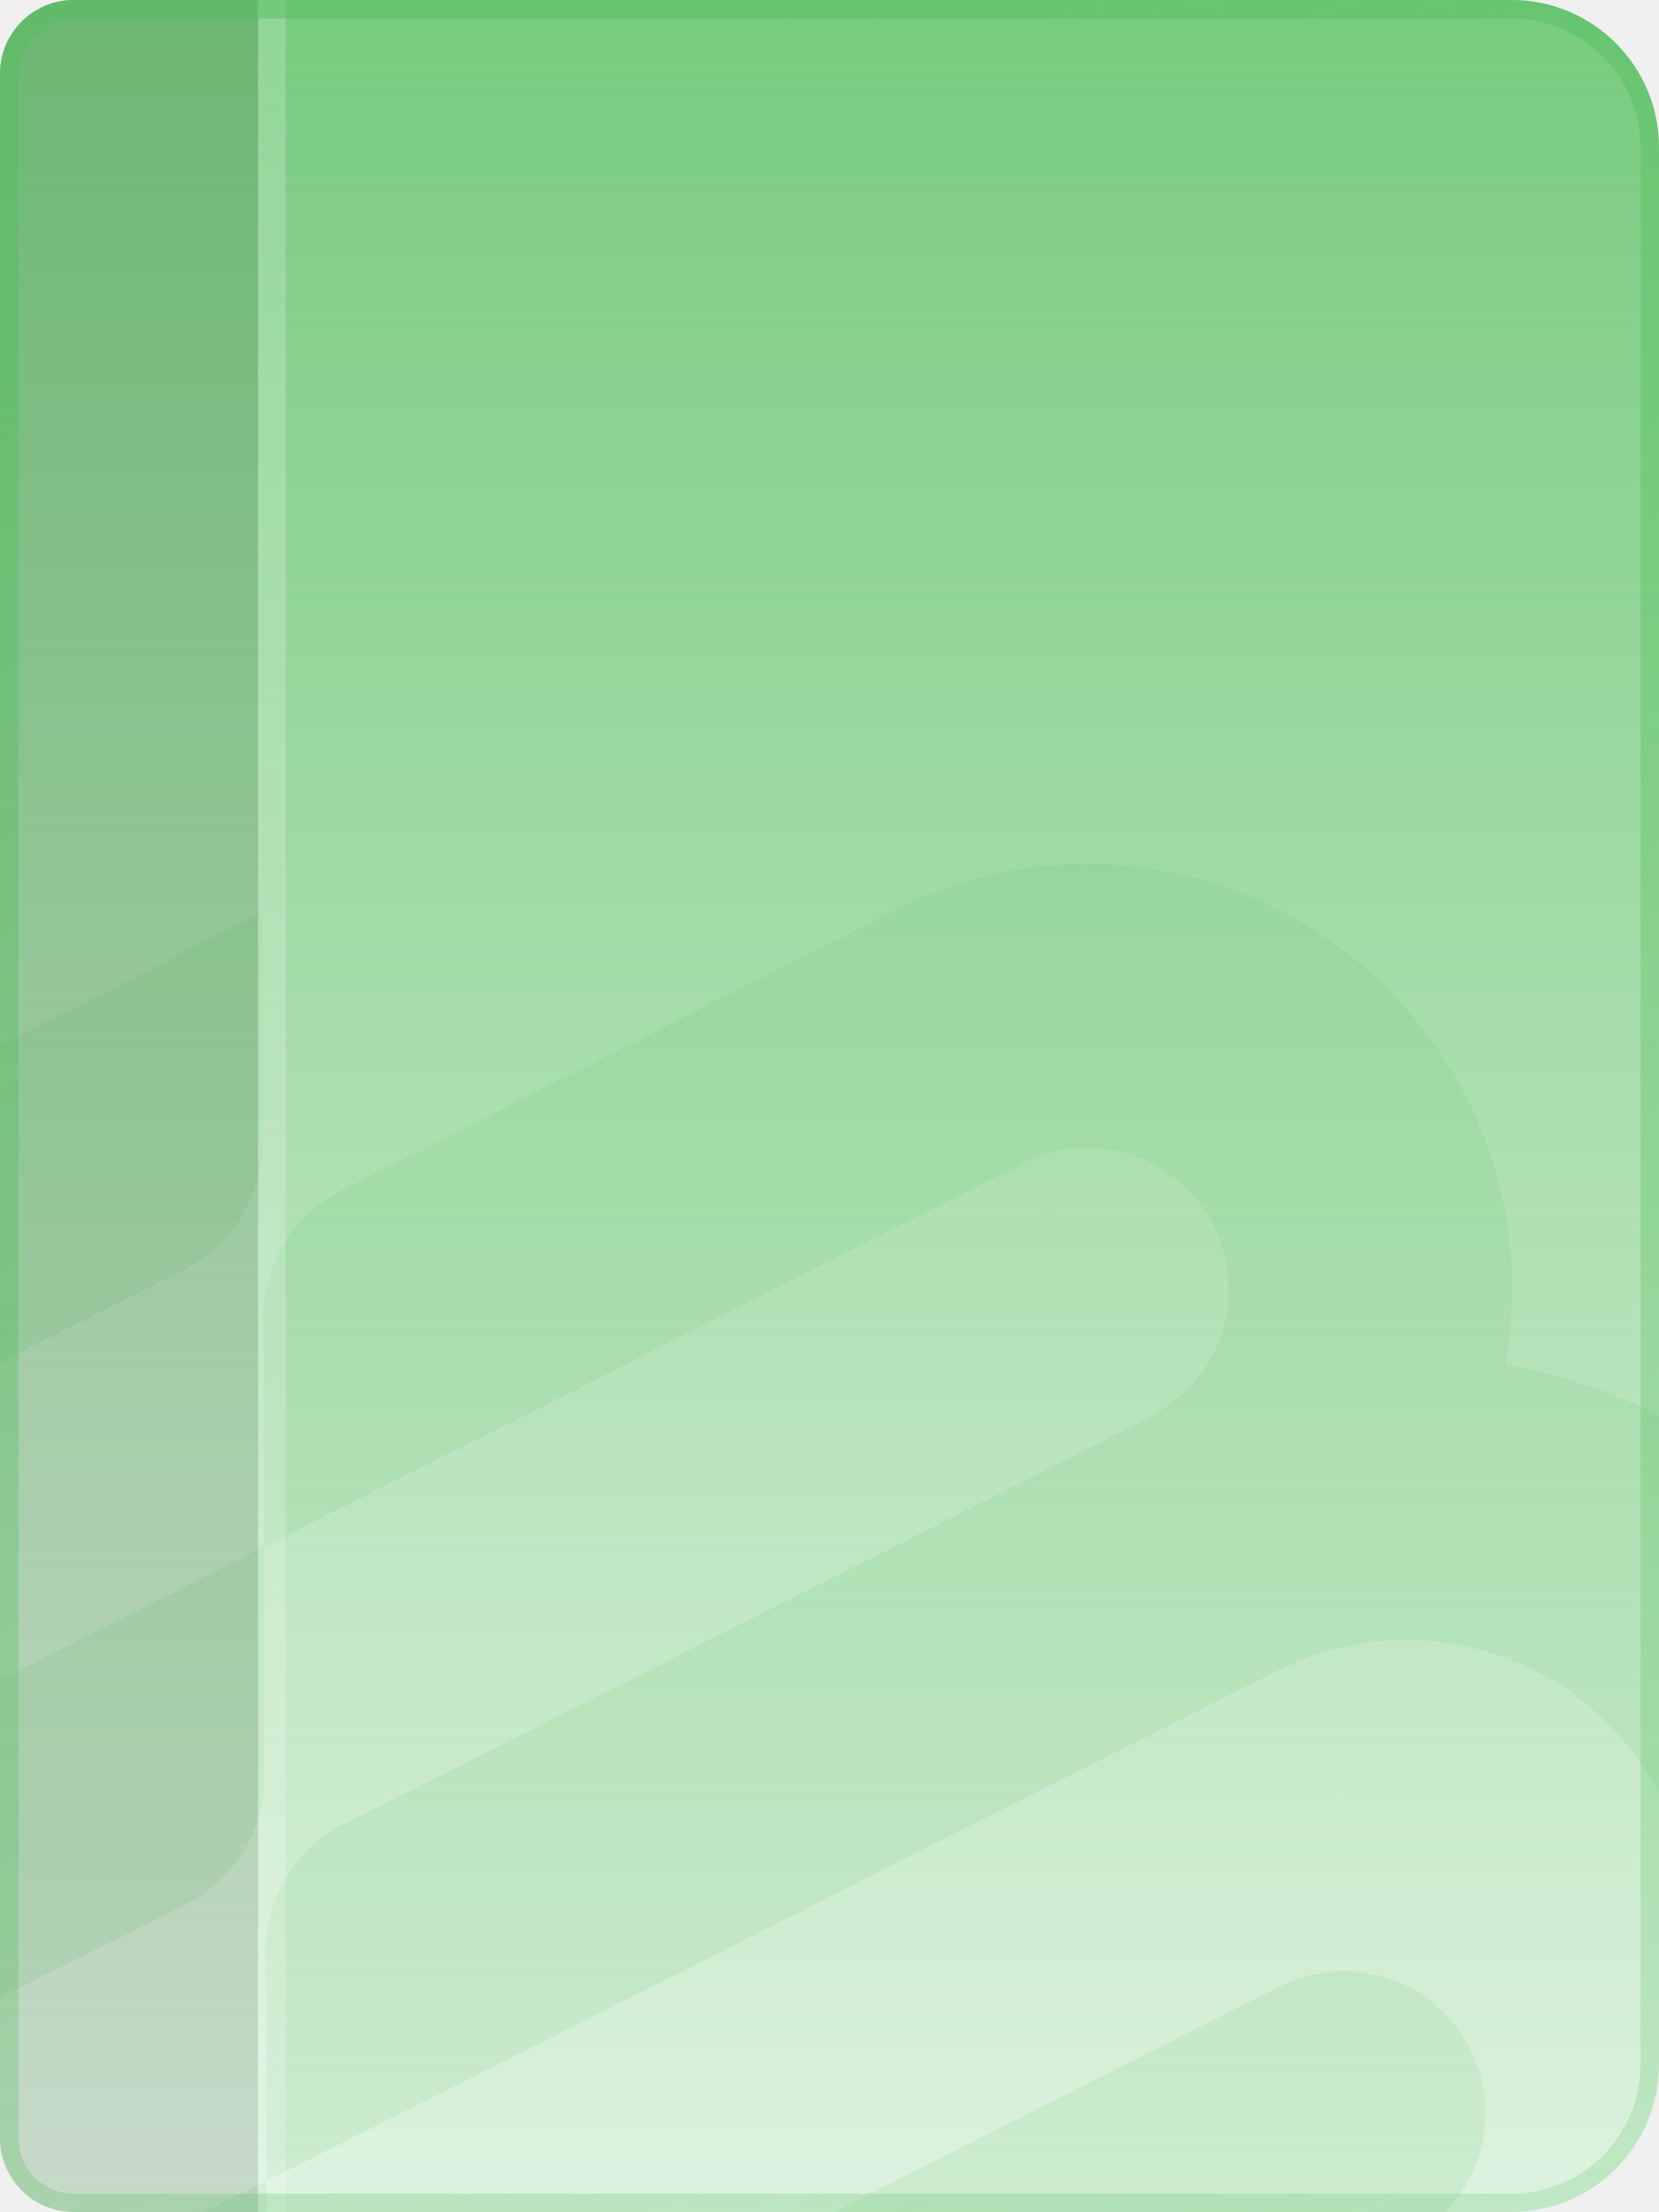
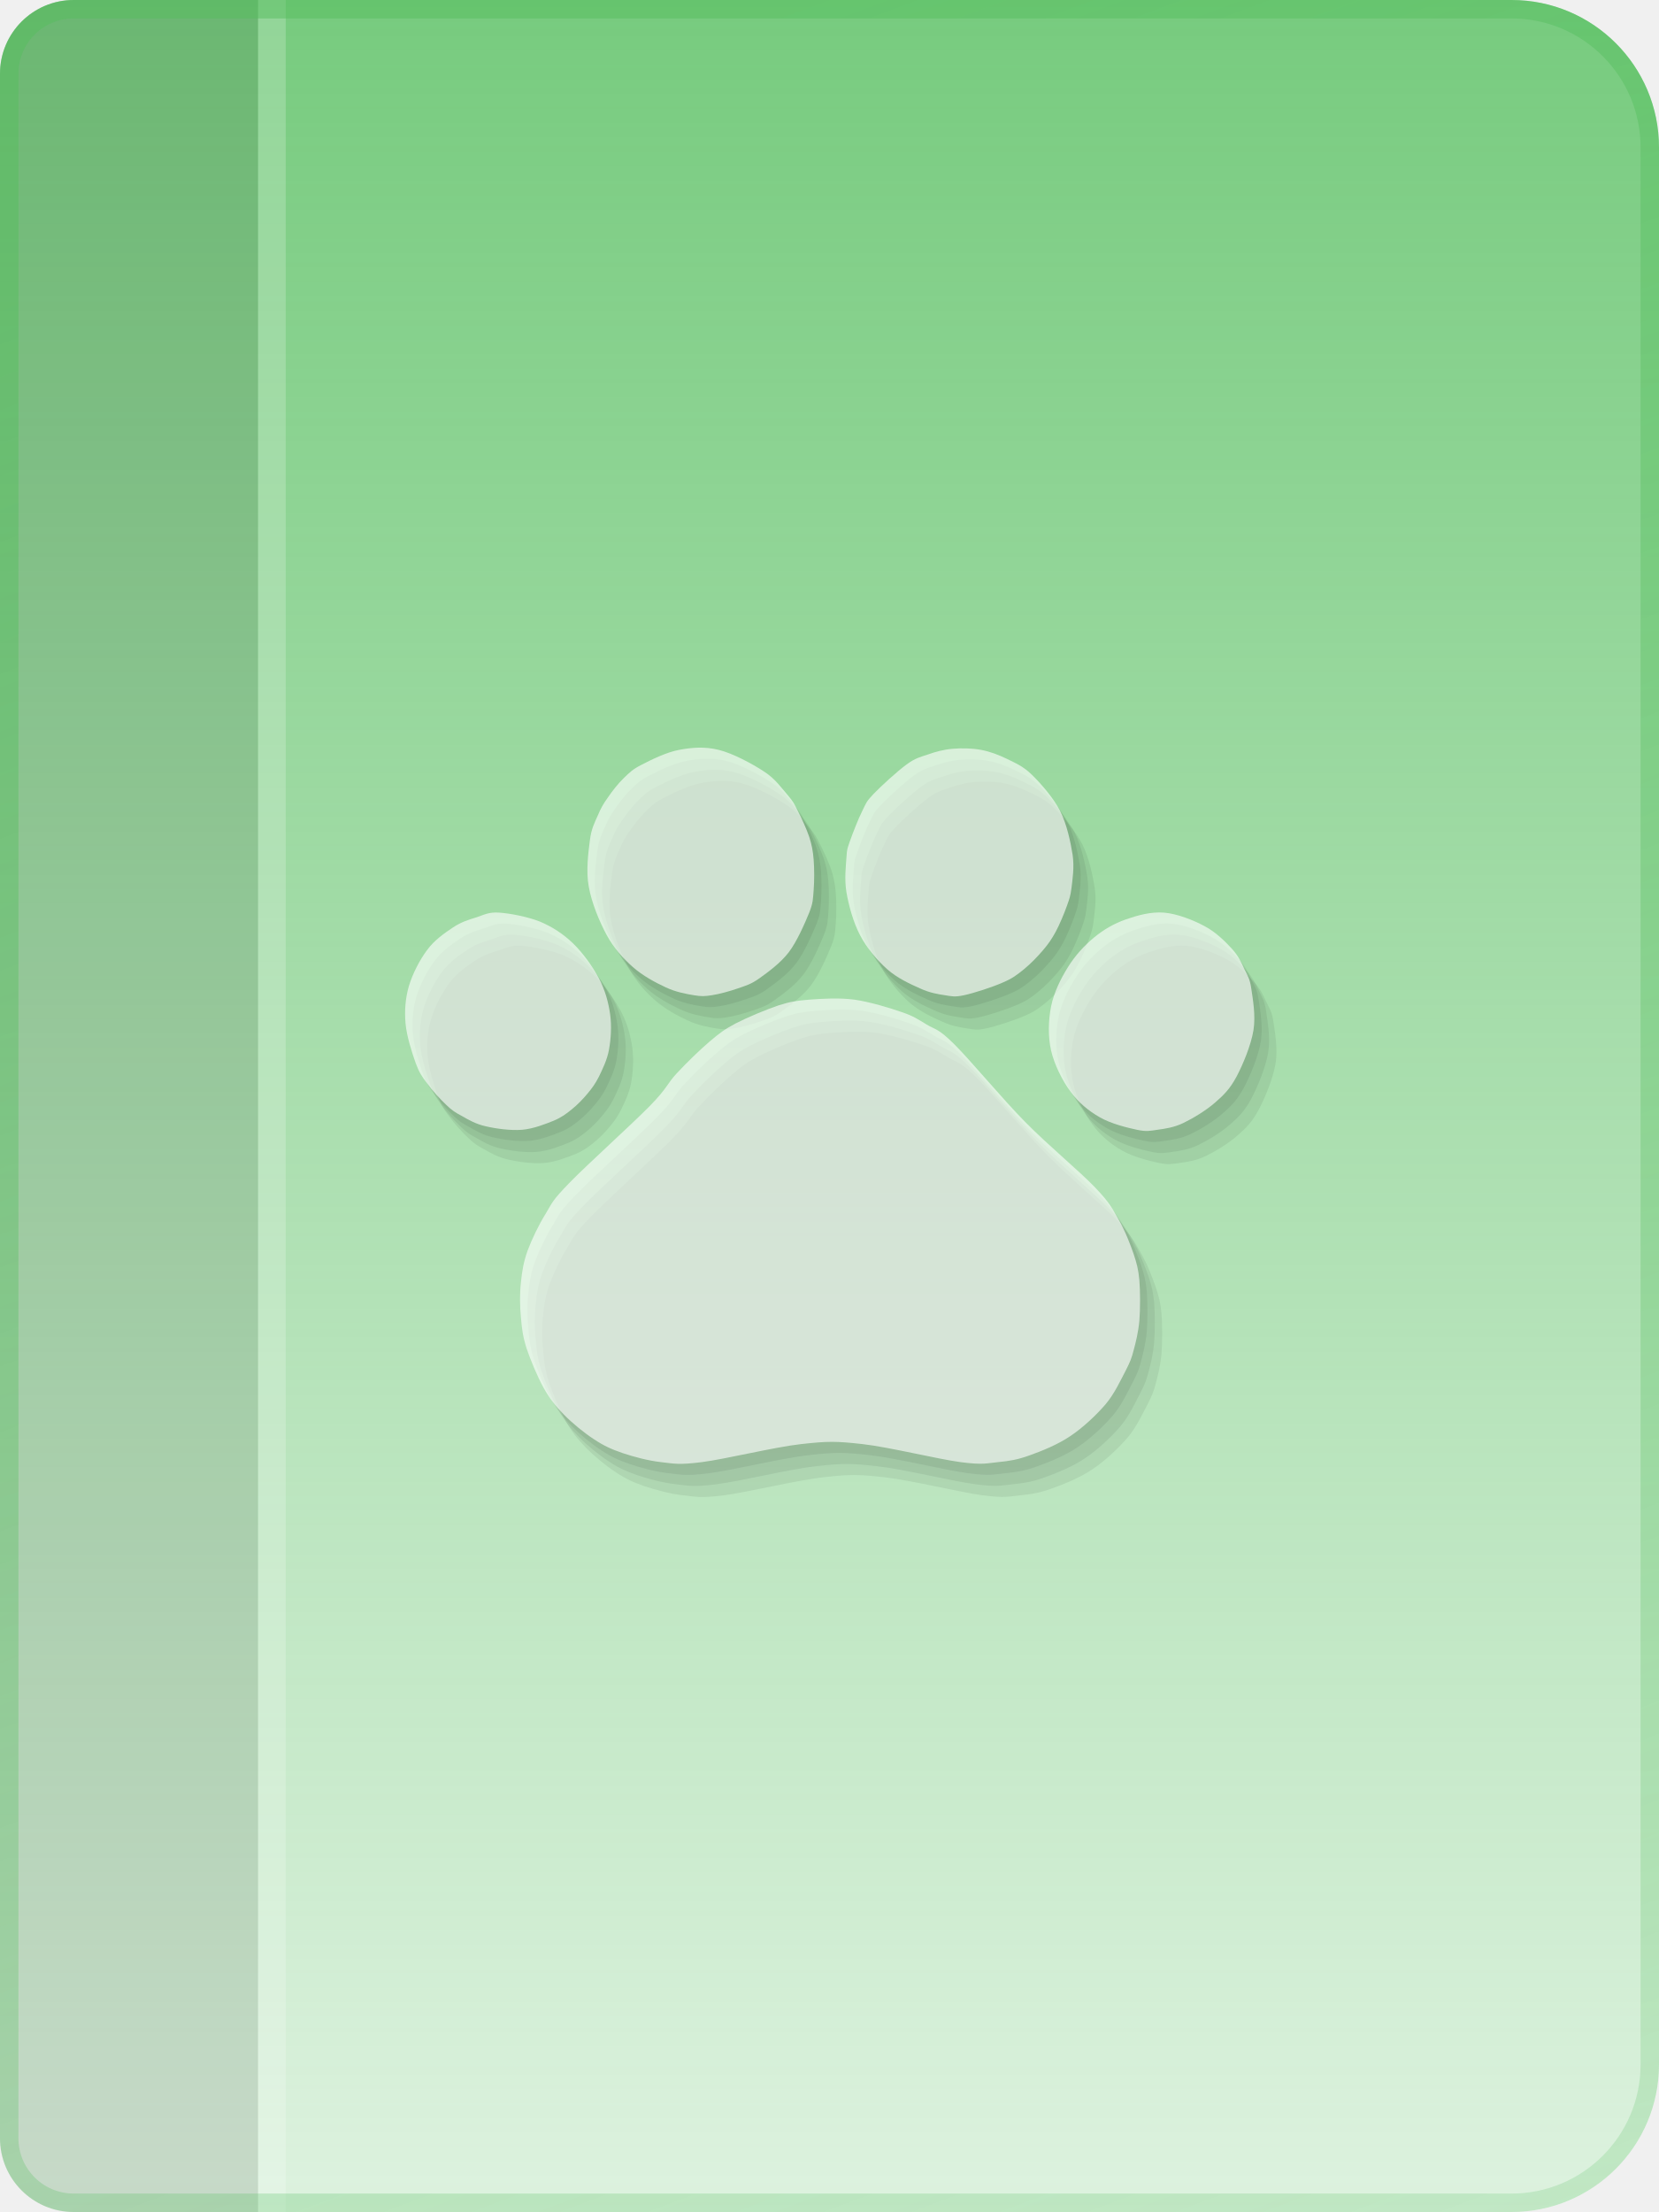
<svg xmlns="http://www.w3.org/2000/svg" width="90" height="120" viewBox="0 0 90 120" fill="none">
  <g clip-path="url(#clip0_2130_61780)">
    <path d="M0 4C0 1.791 1.791 0 4 0H82C86.418 0 90 3.582 90 8V112C90 116.418 86.418 120 82 120H4C1.791 120 0 118.209 0 116V4Z" fill="white" />
    <path d="M0 4C0 1.791 1.791 0 4 0H82C86.418 0 90 3.582 90 8V112C90 116.418 86.418 120 82 120H4C1.791 120 0 118.209 0 116V4Z" fill="url(#paint0_linear_2130_61780)" />
-     <path fill-rule="evenodd" clip-rule="evenodd" d="M7.39 70.187C8.298 69.728 9.194 69.275 10.004 68.867C12.745 67.483 14.3 64.681 14.227 61.803L14.191 49.526L-6.403 59.924L-6.401 59.928L-68.184 91.124L-61.252 104.853L7.393 70.193L7.39 70.187ZM48.568 49.36C54.03 46.603 60.363 46.128 66.175 48.04C71.987 49.952 76.802 54.094 79.559 59.556C81.829 64.051 82.553 69.137 81.672 74.036C83.108 74.291 84.528 74.647 85.92 75.105C89.757 76.368 93.308 78.373 96.37 81.008C99.43 83.641 101.942 86.852 103.763 90.455L103.765 90.454L110.697 104.183L96.968 111.115L90.038 97.391L90.038 97.392C89.128 95.596 87.875 93.997 86.35 92.684C84.819 91.367 83.043 90.364 81.125 89.733C79.206 89.102 77.182 88.854 75.168 89.005C73.154 89.156 71.189 89.703 69.386 90.613L76.309 104.323L76.307 104.324L69.375 90.595L28.188 111.391L28.185 111.385L14.457 118.316L14.421 106.04C14.349 103.161 15.903 100.36 18.645 98.976C22.436 97.062 28.119 94.189 28.119 94.189L28.122 94.196L62.443 76.866L62.453 76.861L58.966 69.954L48.568 49.36ZM55.503 63.083C57.324 62.163 59.435 62.005 61.372 62.642C63.31 63.28 64.914 64.661 65.834 66.481C66.753 68.302 66.911 70.413 66.274 72.35C65.636 74.288 64.256 75.892 62.435 76.812L55.503 63.083ZM-52.786 162.59C-54.211 162.336 -55.619 161.981 -57 161.527C-60.837 160.264 -64.388 158.259 -67.45 155.624C-70.512 152.989 -73.025 149.777 -74.845 146.172L-61.118 139.241C-60.209 141.036 -58.956 142.635 -57.43 143.948C-55.899 145.265 -54.124 146.268 -52.205 146.899C-50.287 147.531 -48.263 147.778 -46.249 147.627C-44.235 147.476 -42.27 146.929 -40.467 146.019L-47.389 132.309L-47.387 132.308L-40.449 146.05L-6.133 128.724L-6.145 128.702L14.449 118.304L14.485 130.58C14.557 133.459 13.003 136.26 10.261 137.644L7.65 138.963L7.663 138.988L-33.524 159.783L-33.531 159.77L-33.532 159.77L-30.071 166.623L-26.591 173.515L-6.002 163.119L0.93 176.848L-19.663 187.246L-19.677 187.218C-25.138 189.974 -31.47 190.449 -37.281 188.537C-43.093 186.625 -47.907 182.483 -50.665 177.021C-52.927 172.541 -53.653 167.474 -52.786 162.59ZM-33.668 159.838C-35.423 160.767 -36.753 162.341 -37.375 164.231C-38.012 166.169 -37.854 168.28 -36.934 170.1C-36.015 171.921 -34.41 173.302 -32.473 173.939C-30.536 174.577 -28.424 174.418 -26.604 173.499L-33.535 159.772L-33.598 159.803L-33.668 159.838ZM0.661 108.048C0.661 108.048 6.344 105.175 10.136 103.261C12.877 101.877 14.431 99.076 14.359 96.197L14.323 83.921L0.593 90.853L0.586 90.84L-47.465 115.102C-51.257 117.016 -52.778 121.641 -50.864 125.432C-48.95 129.223 -44.325 130.745 -40.534 128.831L0.654 108.035L0.661 108.048ZM18.512 64.582C22.261 62.689 27.861 59.858 27.984 59.796L27.975 59.778L48.569 49.38L55.501 63.109L34.909 73.506L34.918 73.524L14.325 83.922L14.289 71.646C14.216 68.767 15.771 65.966 18.512 64.582ZM35.175 142.297L76.364 121.5C80.155 119.586 81.677 114.961 79.763 111.17C77.849 107.379 73.223 105.857 69.432 107.771L21.381 132.033L21.384 132.04L18.772 133.359C16.031 134.743 14.476 137.545 14.549 140.423L14.585 152.7L35.178 142.302L35.175 142.297ZM28.391 162.973C28.391 162.973 22.707 165.845 18.916 167.759C16.175 169.144 14.62 171.945 14.693 174.823L14.729 187.1L28.455 180.169L28.458 180.174L97.102 145.515L97.103 145.517C100.709 143.696 103.921 141.183 106.555 138.121C109.19 135.059 111.196 131.508 112.458 127.671C113.72 123.834 114.215 119.786 113.912 115.758C113.61 111.73 112.518 107.801 110.697 104.195L96.969 111.126C97.873 112.923 98.415 114.879 98.565 116.884C98.716 118.898 98.469 120.922 97.838 122.841C97.207 124.759 96.204 126.535 94.886 128.066C93.569 129.597 91.963 130.853 90.16 131.764L83.24 118.058L83.239 118.059L90.17 131.786L28.393 162.978L28.391 162.973ZM0.932 176.843C0.932 176.843 6.615 173.97 10.406 172.056C13.148 170.672 14.702 167.871 14.63 164.992L14.594 152.716L-6 163.114L0.932 176.843ZM-68.05 125.517C-68.953 123.721 -69.495 121.765 -69.646 119.76C-69.797 117.745 -69.549 115.721 -68.918 113.803C-68.287 111.884 -67.284 110.109 -65.967 108.578C-64.65 107.047 -63.044 105.79 -61.241 104.88L-54.321 118.586L-54.32 118.585L-68.183 91.127C-71.789 92.948 -75.001 95.46 -77.636 98.522C-80.27 101.584 -82.276 105.135 -83.539 108.972C-84.801 112.809 -85.295 116.858 -84.993 120.886C-84.691 124.907 -83.602 128.83 -81.787 132.431L-81.788 132.431L-74.856 146.16L-61.127 139.228L-68.05 125.518L-68.05 125.517Z" fill="#55BE5E" fill-opacity="0.12" />
+     <g>
+       <path d="M 28.62 67.85 C 28.40 68.47 28.32 68.96 28.26 69.57 C 28.19 70.17 28.20 70.88 28.26 71.47 C 28.31 72.06 28.36 72.49 28.56 73.13 C 28.77 73.76 29.15 74.67 29.48 75.27 C 29.82 75.88 30.13 76.27 30.59 76.74 C 31.05 77.21 31.71 77.75 32.24 78.09 C 32.77 78.44 33.17 78.62 33.78 78.83 C 34.38 79.03 35.15 79.24 35.86 79.32 C 36.58 79.40 36.80 79.48 38.07 79.32 C 39.34 79.16 42.02 78.50 43.47 78.34 C 44.92 78.18 45.34 78.18 46.78 78.34 C 48.22 78.50 50.89 79.16 52.11 79.32 C 53.34 79.48 53.52 79.38 54.14 79.32 C 54.76 79.26 55.20 79.19 55.86 78.95 C 56.51 78.72 57.38 78.37 58.06 77.91 C 58.75 77.45 59.46 76.78 59.97 76.19 C 60.47 75.60 60.81 74.84 61.07 74.35 C 61.32 73.86 61.38 73.70 61.50 73.25 C 61.62 72.80 61.75 72.29 61.81 71.65 C 61.86 71.02 61.86 70.05 61.81 69.45 C 61.75 68.84 61.68 68.58 61.50 68.03 C 61.31 67.49 61.05 66.80 60.70 66.19 C 60.35 65.59 60.26 65.31 59.41 64.42 C 58.56 63.53 56.89 62.16 55.61 60.86 C 54.33 59.56 52.64 57.51 51.75 56.63 C 50.86 55.75 50.74 55.87 50.27 55.58 C 49.80 55.30 49.58 55.13 48.93 54.91 C 48.27 54.68 47.19 54.35 46.35 54.23 C 45.51 54.12 44.58 54.18 43.90 54.23 C 43.21 54.29 42.90 54.33 42.24 54.54 C 41.58 54.76 40.53 55.20 39.91 55.52 C 39.29 55.85 39.03 56.05 38.50 56.50 C 37.97 56.95 37.26 57.64 36.72 58.22 C 36.18 58.80 36.22 59.01 35.25 60.00 C 34.28 60.99 31.83 63.20 30.89 64.17 C 29.95 65.14 29.98 65.21 29.61 65.83 C 29.23 66.44 28.85 67.23 28.62 67.85 Z" fill="#000000" fill-opacity="0.07" transform="translate(0.4,0.6)" />
+       <path d="M 51.69 40.62 C 51.20 40.66 50.76 40.78 50.34 40.93 C 49.92 41.07 49.66 41.12 49.17 41.48 C 48.68 41.84 47.79 42.65 47.39 43.07 C 46.99 43.49 46.99 43.56 46.78 43.99 C 46.56 44.42 46.25 45.23 46.10 45.65 C 45.96 46.07 45.95 46.05 45.92 46.51 C 45.89 46.97 45.80 47.70 45.92 48.41 C 46.04 49.11 46.29 50.04 46.66 50.74 C 47.02 51.43 47.59 52.10 48.13 52.58 C 48.67 53.06 49.39 53.39 49.91 53.62 C 50.43 53.86 50.86 53.93 51.26 53.99 C 51.65 54.05 51.78 54.10 52.30 53.99 C 52.82 53.88 53.84 53.55 54.38 53.31 C 54.93 53.08 55.18 52.88 55.55 52.58 C 55.92 52.28 56.31 51.87 56.59 51.54 C 56.88 51.20 57.05 50.95 57.27 50.55 C 57.48 50.16 57.74 49.54 57.88 49.14 C 58.02 48.75 58.07 48.62 58.13 48.16 C 58.18 47.70 58.29 47.08 58.19 46.38 C 58.08 45.69 57.88 44.72 57.51 43.99 C 57.14 43.27 56.46 42.50 55.98 42.03 C 55.50 41.56 55.09 41.40 54.63 41.17 C 54.17 40.95 53.71 40.77 53.22 40.68 C 52.73 40.59 52.17 40.58 51.69 40.62 Z" fill="#000000" fill-opacity="0.07" transform="translate(0.4,0.6)" />
+       <path d="M 36.84 40.68 C 36.15 40.81 35.32 41.22 34.82 41.48 C 34.32 41.73 34.14 41.92 33.84 42.21 C 33.53 42.51 33.21 42.92 32.98 43.26 C 32.74 43.59 32.59 43.85 32.43 44.24 C 32.26 44.63 32.08 44.94 32.00 45.59 C 31.92 46.23 31.78 47.24 31.94 48.10 C 32.09 48.96 32.52 50.01 32.92 50.74 C 33.32 51.46 33.80 51.99 34.33 52.46 C 34.86 52.93 35.55 53.30 36.11 53.56 C 36.66 53.82 37.22 53.92 37.64 53.99 C 38.06 54.06 38.22 54.05 38.62 53.99 C 39.02 53.93 39.60 53.77 40.03 53.62 C 40.46 53.47 40.74 53.40 41.20 53.07 C 41.66 52.74 42.34 52.25 42.79 51.66 C 43.24 51.07 43.67 50.07 43.90 49.51 C 44.12 48.95 44.10 48.77 44.14 48.29 C 44.18 47.80 44.18 47.11 44.14 46.63 C 44.10 46.15 44.04 45.84 43.90 45.40 C 43.75 44.96 43.48 44.37 43.28 43.99 C 43.09 43.61 43.04 43.49 42.73 43.13 C 42.42 42.78 42.07 42.25 41.44 41.85 C 40.82 41.44 39.76 40.87 38.99 40.68 C 38.22 40.49 37.54 40.55 36.84 40.68 Z" fill="#000000" fill-opacity="0.07" transform="translate(0.4,0.6)" />
+       <path d="M 27.09 49.51 C 26.52 49.47 26.28 49.62 25.86 49.76 C 25.44 49.89 25.03 50.01 24.58 50.31 C 24.13 50.61 23.56 51.00 23.17 51.54 C 22.77 52.07 22.38 52.83 22.18 53.50 C 21.99 54.16 21.94 54.83 22.00 55.52 C 22.06 56.22 22.36 57.13 22.55 57.67 C 22.75 58.21 22.89 58.40 23.17 58.77 C 23.44 59.15 23.89 59.64 24.21 59.94 C 24.52 60.24 24.71 60.36 25.07 60.55 C 25.42 60.75 25.81 60.98 26.35 61.10 C 26.90 61.23 27.70 61.34 28.32 61.29 C 28.93 61.24 29.58 60.98 30.03 60.80 C 30.48 60.61 30.71 60.43 31.02 60.18 C 31.32 59.94 31.63 59.62 31.87 59.33 C 32.12 59.03 32.29 58.80 32.49 58.41 C 32.68 58.01 32.94 57.50 33.04 56.93 C 33.14 56.37 33.19 55.68 33.10 55.03 C 33.01 54.39 32.83 53.71 32.49 53.07 C 32.15 52.43 31.61 51.68 31.08 51.17 C 30.55 50.66 29.96 50.28 29.30 50.00 C 28.63 49.73 27.66 49.55 27.09 49.51 Z" fill="#000000" fill-opacity="0.07" transform="translate(0.4,0.6)" />
+       <path d="M 63.15 49.51 C 62.44 49.45 61.70 49.66 61.07 49.88 C 60.44 50.10 59.87 50.43 59.35 50.86 C 58.83 51.29 58.33 51.83 57.94 52.46 C 57.55 53.08 57.17 53.85 57.02 54.60 C 56.87 55.36 56.85 56.23 57.02 56.99 C 57.20 57.76 57.62 58.60 58.06 59.20 C 58.50 59.81 59.06 60.27 59.66 60.61 C 60.26 60.96 61.16 61.18 61.68 61.29 C 62.20 61.40 62.37 61.35 62.79 61.29 C 63.21 61.23 63.68 61.17 64.20 60.92 C 64.72 60.67 65.43 60.24 65.91 59.82 C 66.40 59.40 66.73 59.06 67.08 58.41 C 67.43 57.75 67.87 56.69 68.00 55.89 C 68.13 55.09 67.96 54.17 67.88 53.62 C 67.80 53.07 67.68 52.94 67.51 52.58 C 67.34 52.22 67.19 51.86 66.83 51.47 C 66.48 51.09 65.98 50.58 65.36 50.25 C 64.75 49.92 63.87 49.57 63.15 49.51 Z" fill="#000000" fill-opacity="0.07" transform="translate(0.4,0.6)" />
+       <path d="M 28.62 67.85 C 28.40 68.47 28.32 68.96 28.26 69.57 C 28.19 70.17 28.20 70.88 28.26 71.47 C 28.31 72.06 28.36 72.49 28.56 73.13 C 28.77 73.76 29.15 74.67 29.48 75.27 C 29.82 75.88 30.13 76.27 30.59 76.74 C 31.05 77.21 31.71 77.75 32.24 78.09 C 32.77 78.44 33.17 78.62 33.78 78.83 C 34.38 79.03 35.15 79.24 35.86 79.32 C 36.58 79.40 36.80 79.48 38.07 79.32 C 39.34 79.16 42.02 78.50 43.47 78.34 C 44.92 78.18 45.34 78.18 46.78 78.34 C 48.22 78.50 50.89 79.16 52.11 79.32 C 53.34 79.48 53.52 79.38 54.14 79.32 C 54.76 79.26 55.20 79.19 55.86 78.95 C 56.51 78.72 57.38 78.37 58.06 77.91 C 58.75 77.45 59.46 76.78 59.97 76.19 C 60.47 75.60 60.81 74.84 61.07 74.35 C 61.32 73.86 61.38 73.70 61.50 73.25 C 61.62 72.80 61.75 72.29 61.81 71.65 C 61.86 71.02 61.86 70.05 61.81 69.45 C 61.75 68.84 61.68 68.58 61.50 68.03 C 61.31 67.49 61.05 66.80 60.70 66.19 C 60.35 65.59 60.26 65.31 59.41 64.42 C 58.56 63.53 56.89 62.16 55.61 60.86 C 54.33 59.56 52.64 57.51 51.75 56.63 C 50.86 55.75 50.74 55.87 50.27 55.58 C 49.80 55.30 49.58 55.13 48.93 54.91 C 48.27 54.68 47.19 54.35 46.35 54.23 C 45.51 54.12 44.58 54.18 43.90 54.23 C 43.21 54.29 42.90 54.33 42.24 54.54 C 41.58 54.76 40.53 55.20 39.91 55.52 C 39.29 55.85 39.03 56.05 38.50 56.50 C 37.97 56.95 37.26 57.64 36.72 58.22 C 36.18 58.80 36.22 59.01 35.25 60.00 C 34.28 60.99 31.83 63.20 30.89 64.17 C 29.95 65.14 29.98 65.21 29.61 65.83 C 29.23 66.44 28.85 67.23 28.62 67.85 Z" fill="#000000" fill-opacity="0.07" transform="translate(0.8,1.2)" />
+       <path d="M 51.69 40.62 C 51.20 40.66 50.76 40.78 50.34 40.93 C 49.92 41.07 49.66 41.12 49.17 41.48 C 48.68 41.84 47.79 42.65 47.39 43.07 C 46.99 43.49 46.99 43.56 46.78 43.99 C 46.56 44.42 46.25 45.23 46.10 45.65 C 45.96 46.07 45.95 46.05 45.92 46.51 C 45.89 46.97 45.80 47.70 45.92 48.41 C 46.04 49.11 46.29 50.04 46.66 50.74 C 47.02 51.43 47.59 52.10 48.13 52.58 C 48.67 53.06 49.39 53.39 49.91 53.62 C 50.43 53.86 50.86 53.93 51.26 53.99 C 51.65 54.05 51.78 54.10 52.30 53.99 C 52.82 53.88 53.84 53.55 54.38 53.31 C 54.93 53.08 55.18 52.88 55.55 52.58 C 55.92 52.28 56.31 51.87 56.59 51.54 C 56.88 51.20 57.05 50.95 57.27 50.55 C 57.48 50.16 57.74 49.54 57.88 49.14 C 58.02 48.75 58.07 48.62 58.13 48.16 C 58.18 47.70 58.29 47.08 58.19 46.38 C 58.08 45.69 57.88 44.72 57.51 43.99 C 57.14 43.27 56.46 42.50 55.98 42.03 C 55.50 41.56 55.09 41.40 54.63 41.17 C 54.17 40.95 53.71 40.77 53.22 40.68 C 52.73 40.59 52.17 40.58 51.69 40.62 Z" fill="#000000" fill-opacity="0.07" transform="translate(0.8,1.2)" />
+       <path d="M 36.84 40.68 C 36.15 40.81 35.32 41.22 34.82 41.48 C 34.32 41.73 34.14 41.92 33.84 42.21 C 33.53 42.51 33.21 42.92 32.98 43.26 C 32.74 43.59 32.59 43.85 32.43 44.24 C 32.26 44.63 32.08 44.94 32.00 45.59 C 31.92 46.23 31.78 47.24 31.94 48.10 C 32.09 48.96 32.52 50.01 32.92 50.74 C 33.32 51.46 33.80 51.99 34.33 52.46 C 34.86 52.93 35.55 53.30 36.11 53.56 C 36.66 53.82 37.22 53.92 37.64 53.99 C 38.06 54.06 38.22 54.05 38.62 53.99 C 39.02 53.93 39.60 53.77 40.03 53.62 C 40.46 53.47 40.74 53.40 41.20 53.07 C 41.66 52.74 42.34 52.25 42.79 51.66 C 43.24 51.07 43.67 50.07 43.90 49.51 C 44.12 48.95 44.10 48.77 44.14 48.29 C 44.18 47.80 44.18 47.11 44.14 46.63 C 44.10 46.15 44.04 45.84 43.90 45.40 C 43.75 44.96 43.48 44.37 43.28 43.99 C 43.09 43.61 43.04 43.49 42.73 43.13 C 42.42 42.78 42.07 42.25 41.44 41.85 C 40.82 41.44 39.76 40.87 38.99 40.68 C 38.22 40.49 37.54 40.55 36.84 40.68 Z" fill="#000000" fill-opacity="0.07" transform="translate(0.8,1.2)" />
+       <path d="M 27.09 49.51 C 26.52 49.47 26.28 49.62 25.86 49.76 C 25.44 49.89 25.03 50.01 24.58 50.31 C 24.13 50.61 23.56 51.00 23.17 51.54 C 22.77 52.07 22.38 52.83 22.18 53.50 C 21.99 54.16 21.94 54.83 22.00 55.52 C 22.06 56.22 22.36 57.13 22.55 57.67 C 22.75 58.21 22.89 58.40 23.17 58.77 C 23.44 59.15 23.89 59.64 24.21 59.94 C 24.52 60.24 24.71 60.36 25.07 60.55 C 25.42 60.75 25.81 60.98 26.35 61.10 C 26.90 61.23 27.70 61.34 28.32 61.29 C 28.93 61.24 29.58 60.98 30.03 60.80 C 30.48 60.61 30.71 60.43 31.02 60.18 C 31.32 59.94 31.63 59.62 31.87 59.33 C 32.12 59.03 32.29 58.80 32.49 58.41 C 32.68 58.01 32.94 57.50 33.04 56.93 C 33.14 56.37 33.19 55.68 33.10 55.03 C 33.01 54.39 32.83 53.71 32.49 53.07 C 32.15 52.43 31.61 51.68 31.08 51.17 C 30.55 50.66 29.96 50.28 29.30 50.00 C 28.63 49.73 27.66 49.55 27.09 49.51 Z" fill="#000000" fill-opacity="0.07" transform="translate(0.8,1.2)" />
+       <path d="M 63.15 49.51 C 62.44 49.45 61.70 49.66 61.07 49.88 C 60.44 50.10 59.87 50.43 59.35 50.86 C 58.83 51.29 58.33 51.83 57.94 52.46 C 57.55 53.08 57.17 53.85 57.02 54.60 C 56.87 55.36 56.85 56.23 57.02 56.99 C 57.20 57.76 57.62 58.60 58.06 59.20 C 58.50 59.81 59.06 60.27 59.66 60.61 C 60.26 60.96 61.16 61.18 61.68 61.29 C 62.20 61.40 62.37 61.35 62.79 61.29 C 63.21 61.23 63.68 61.17 64.20 60.92 C 64.72 60.67 65.43 60.24 65.91 59.82 C 66.40 59.40 66.73 59.06 67.08 58.41 C 67.43 57.75 67.87 56.69 68.00 55.89 C 68.13 55.09 67.96 54.17 67.88 53.62 C 67.80 53.07 67.68 52.94 67.51 52.58 C 67.34 52.22 67.19 51.86 66.83 51.47 C 66.48 51.09 65.98 50.58 65.36 50.25 C 64.75 49.92 63.87 49.57 63.15 49.51 Z" fill="#000000" fill-opacity="0.07" transform="translate(0.8,1.2)" />
+       <path d="M 28.62 67.85 C 28.40 68.47 28.32 68.96 28.26 69.57 C 28.19 70.17 28.20 70.88 28.26 71.47 C 28.31 72.06 28.36 72.49 28.56 73.13 C 28.77 73.76 29.15 74.67 29.48 75.27 C 29.82 75.88 30.13 76.27 30.59 76.74 C 31.05 77.21 31.71 77.75 32.24 78.09 C 32.77 78.44 33.17 78.62 33.78 78.83 C 34.38 79.03 35.15 79.24 35.86 79.32 C 36.58 79.40 36.80 79.48 38.07 79.32 C 39.34 79.16 42.02 78.50 43.47 78.34 C 44.92 78.18 45.34 78.18 46.78 78.34 C 48.22 78.50 50.89 79.16 52.11 79.32 C 53.34 79.48 53.52 79.38 54.14 79.32 C 54.76 79.26 55.20 79.19 55.86 78.95 C 56.51 78.72 57.38 78.37 58.06 77.91 C 58.75 77.45 59.46 76.78 59.97 76.19 C 60.47 75.60 60.81 74.84 61.07 74.35 C 61.32 73.86 61.38 73.70 61.50 73.25 C 61.62 72.80 61.75 72.29 61.81 71.65 C 61.86 71.02 61.86 70.05 61.81 69.45 C 61.75 68.84 61.68 68.58 61.50 68.03 C 61.31 67.49 61.05 66.80 60.70 66.19 C 60.35 65.59 60.26 65.31 59.41 64.42 C 58.56 63.53 56.89 62.16 55.61 60.86 C 54.33 59.56 52.64 57.51 51.75 56.63 C 50.86 55.75 50.74 55.87 50.27 55.58 C 49.80 55.30 49.58 55.13 48.93 54.91 C 48.27 54.68 47.19 54.35 46.35 54.23 C 45.51 54.12 44.58 54.18 43.90 54.23 C 43.21 54.29 42.90 54.33 42.24 54.54 C 41.58 54.76 40.53 55.20 39.91 55.52 C 39.29 55.85 39.03 56.05 38.50 56.50 C 37.97 56.95 37.26 57.64 36.72 58.22 C 36.18 58.80 36.22 59.01 35.25 60.00 C 34.28 60.99 31.83 63.20 30.89 64.17 C 29.95 65.14 29.98 65.21 29.61 65.83 C 29.23 66.44 28.85 67.23 28.62 67.85 Z" fill="#000000" fill-opacity="0.07" transform="translate(1.2,1.8)" />
+       <path d="M 51.69 40.62 C 51.20 40.66 50.76 40.78 50.34 40.93 C 49.92 41.07 49.66 41.12 49.17 41.48 C 48.68 41.84 47.79 42.65 47.39 43.07 C 46.99 43.49 46.99 43.56 46.78 43.99 C 46.56 44.42 46.25 45.23 46.10 45.65 C 45.96 46.07 45.95 46.05 45.92 46.51 C 45.89 46.97 45.80 47.70 45.92 48.41 C 46.04 49.11 46.29 50.04 46.66 50.74 C 47.02 51.43 47.59 52.10 48.13 52.58 C 48.67 53.06 49.39 53.39 49.91 53.62 C 50.43 53.86 50.86 53.93 51.26 53.99 C 51.65 54.05 51.78 54.10 52.30 53.99 C 52.82 53.88 53.84 53.55 54.38 53.31 C 54.93 53.08 55.18 52.88 55.55 52.58 C 55.92 52.28 56.31 51.87 56.59 51.54 C 56.88 51.20 57.05 50.95 57.27 50.55 C 57.48 50.16 57.74 49.54 57.88 49.14 C 58.02 48.75 58.07 48.62 58.13 48.16 C 58.18 47.70 58.29 47.08 58.19 46.38 C 58.08 45.69 57.88 44.72 57.51 43.99 C 57.14 43.27 56.46 42.50 55.98 42.03 C 55.50 41.56 55.09 41.40 54.63 41.17 C 54.17 40.95 53.71 40.77 53.22 40.68 C 52.73 40.59 52.17 40.58 51.69 40.62 Z" fill="#000000" fill-opacity="0.07" transform="translate(1.2,1.8)" />
+       <path d="M 36.84 40.68 C 36.15 40.81 35.32 41.22 34.82 41.48 C 34.32 41.73 34.14 41.92 33.84 42.21 C 33.53 42.51 33.21 42.92 32.98 43.26 C 32.74 43.59 32.59 43.85 32.43 44.24 C 32.26 44.63 32.08 44.94 32.00 45.59 C 31.92 46.23 31.78 47.24 31.94 48.10 C 32.09 48.96 32.52 50.01 32.92 50.74 C 33.32 51.46 33.80 51.99 34.33 52.46 C 34.86 52.93 35.55 53.30 36.11 53.56 C 36.66 53.82 37.22 53.92 37.64 53.99 C 38.06 54.06 38.22 54.05 38.62 53.99 C 39.02 53.93 39.60 53.77 40.03 53.62 C 40.46 53.47 40.74 53.40 41.20 53.07 C 41.66 52.74 42.34 52.25 42.79 51.66 C 43.24 51.07 43.67 50.07 43.90 49.51 C 44.12 48.95 44.10 48.77 44.14 48.29 C 44.18 47.80 44.18 47.11 44.14 46.63 C 44.10 46.15 44.04 45.84 43.90 45.40 C 43.75 44.96 43.48 44.37 43.28 43.99 C 43.09 43.61 43.04 43.49 42.73 43.13 C 42.42 42.78 42.07 42.25 41.44 41.85 C 40.82 41.44 39.76 40.87 38.99 40.68 C 38.22 40.49 37.54 40.55 36.84 40.68 Z" fill="#000000" fill-opacity="0.07" transform="translate(1.2,1.8)" />
+       <path d="M 27.09 49.51 C 26.52 49.47 26.28 49.62 25.86 49.76 C 25.44 49.89 25.03 50.01 24.58 50.31 C 24.13 50.61 23.56 51.00 23.17 51.54 C 22.77 52.07 22.38 52.83 22.18 53.50 C 21.99 54.16 21.94 54.83 22.00 55.52 C 22.06 56.22 22.36 57.13 22.55 57.67 C 22.75 58.21 22.89 58.40 23.17 58.77 C 23.44 59.15 23.89 59.64 24.21 59.94 C 24.52 60.24 24.71 60.36 25.07 60.55 C 25.42 60.75 25.81 60.98 26.35 61.10 C 26.90 61.23 27.70 61.34 28.32 61.29 C 28.93 61.24 29.58 60.98 30.03 60.80 C 30.48 60.61 30.71 60.43 31.02 60.18 C 31.32 59.94 31.63 59.62 31.87 59.33 C 32.12 59.03 32.29 58.80 32.49 58.41 C 32.68 58.01 32.94 57.50 33.04 56.93 C 33.14 56.37 33.19 55.68 33.10 55.03 C 33.01 54.39 32.83 53.71 32.49 53.07 C 32.15 52.43 31.61 51.68 31.08 51.17 C 30.55 50.66 29.96 50.28 29.30 50.00 C 28.63 49.73 27.66 49.55 27.09 49.51 Z" fill="#000000" fill-opacity="0.07" transform="translate(1.2,1.8)" />
+       <path d="M 63.15 49.51 C 62.44 49.45 61.70 49.66 61.07 49.88 C 60.44 50.10 59.87 50.43 59.35 50.86 C 58.83 51.29 58.33 51.83 57.94 52.46 C 57.55 53.08 57.17 53.85 57.02 54.60 C 56.87 55.36 56.85 56.23 57.02 56.99 C 57.20 57.76 57.62 58.60 58.06 59.20 C 58.50 59.81 59.06 60.27 59.66 60.61 C 60.26 60.96 61.16 61.18 61.68 61.29 C 62.20 61.40 62.37 61.35 62.79 61.29 C 63.21 61.23 63.68 61.17 64.20 60.92 C 64.72 60.67 65.43 60.24 65.91 59.82 C 66.40 59.40 66.73 59.06 67.08 58.41 C 67.43 57.75 67.87 56.69 68.00 55.89 C 68.13 55.09 67.96 54.17 67.88 53.62 C 67.80 53.07 67.68 52.94 67.51 52.58 C 67.34 52.22 67.19 51.86 66.83 51.47 C 66.48 51.09 65.98 50.58 65.36 50.25 C 64.75 49.92 63.87 49.57 63.15 49.51 Z" fill="#000000" fill-opacity="0.07" transform="translate(1.2,1.8)" />
+       <path d="M 28.62 67.85 C 28.40 68.47 28.32 68.96 28.26 69.57 C 28.19 70.17 28.20 70.88 28.26 71.47 C 28.31 72.06 28.36 72.49 28.56 73.13 C 28.77 73.76 29.15 74.67 29.48 75.27 C 29.82 75.88 30.13 76.27 30.59 76.74 C 31.05 77.21 31.71 77.75 32.24 78.09 C 32.77 78.44 33.17 78.62 33.78 78.83 C 34.38 79.03 35.15 79.24 35.86 79.32 C 36.58 79.40 36.80 79.48 38.07 79.32 C 39.34 79.16 42.02 78.50 43.47 78.34 C 44.92 78.18 45.34 78.18 46.78 78.34 C 48.22 78.50 50.89 79.16 52.11 79.32 C 53.34 79.48 53.52 79.38 54.14 79.32 C 54.76 79.26 55.20 79.19 55.86 78.95 C 56.51 78.72 57.38 78.37 58.06 77.91 C 58.75 77.45 59.46 76.78 59.97 76.19 C 60.47 75.60 60.81 74.84 61.07 74.35 C 61.32 73.86 61.38 73.70 61.50 73.25 C 61.62 72.80 61.75 72.29 61.81 71.65 C 61.86 71.02 61.86 70.05 61.81 69.45 C 61.75 68.84 61.68 68.58 61.50 68.03 C 61.31 67.49 61.05 66.80 60.70 66.19 C 60.35 65.59 60.26 65.31 59.41 64.42 C 58.56 63.53 56.89 62.16 55.61 60.86 C 54.33 59.56 52.64 57.51 51.75 56.63 C 50.86 55.75 50.74 55.87 50.27 55.58 C 49.80 55.30 49.58 55.13 48.93 54.91 C 48.27 54.68 47.19 54.35 46.35 54.23 C 45.51 54.12 44.58 54.18 43.90 54.23 C 43.21 54.29 42.90 54.33 42.24 54.54 C 41.58 54.76 40.53 55.20 39.91 55.52 C 39.29 55.85 39.03 56.05 38.50 56.50 C 37.97 56.95 37.26 57.64 36.72 58.22 C 36.18 58.80 36.22 59.01 35.25 60.00 C 34.28 60.99 31.83 63.20 30.89 64.17 C 29.95 65.14 29.98 65.21 29.61 65.83 C 29.23 66.44 28.85 67.23 28.62 67.85 Z" fill="#FFFFFF" fill-opacity="0.62" />
+       <path d="M 51.69 40.62 C 51.20 40.66 50.76 40.78 50.34 40.93 C 49.92 41.07 49.66 41.12 49.17 41.48 C 48.68 41.84 47.79 42.65 47.39 43.07 C 46.99 43.49 46.99 43.56 46.78 43.99 C 46.56 44.42 46.25 45.23 46.10 45.65 C 45.96 46.07 45.95 46.05 45.92 46.51 C 45.89 46.97 45.80 47.70 45.92 48.41 C 46.04 49.11 46.29 50.04 46.66 50.74 C 47.02 51.43 47.59 52.10 48.13 52.58 C 48.67 53.06 49.39 53.39 49.91 53.62 C 50.43 53.86 50.86 53.93 51.26 53.99 C 51.65 54.05 51.78 54.10 52.30 53.99 C 52.82 53.88 53.84 53.55 54.38 53.31 C 54.93 53.08 55.18 52.88 55.55 52.58 C 55.92 52.28 56.31 51.87 56.59 51.54 C 56.88 51.20 57.05 50.95 57.27 50.55 C 57.48 50.16 57.74 49.54 57.88 49.14 C 58.02 48.75 58.07 48.62 58.13 48.16 C 58.18 47.70 58.29 47.08 58.19 46.38 C 58.08 45.69 57.88 44.72 57.51 43.99 C 57.14 43.27 56.46 42.50 55.98 42.03 C 55.50 41.56 55.09 41.40 54.63 41.17 C 54.17 40.95 53.71 40.77 53.22 40.68 C 52.73 40.59 52.17 40.58 51.69 40.62 Z" fill="#FFFFFF" fill-opacity="0.62" />
+       <path d="M 36.84 40.68 C 36.15 40.81 35.32 41.22 34.82 41.48 C 34.32 41.73 34.14 41.92 33.84 42.21 C 33.53 42.51 33.21 42.92 32.98 43.26 C 32.74 43.59 32.59 43.85 32.43 44.24 C 32.26 44.63 32.08 44.94 32.00 45.59 C 31.92 46.23 31.78 47.24 31.94 48.10 C 32.09 48.96 32.52 50.01 32.92 50.74 C 33.32 51.46 33.80 51.99 34.33 52.46 C 34.86 52.93 35.55 53.30 36.11 53.56 C 36.66 53.82 37.22 53.92 37.64 53.99 C 38.06 54.06 38.22 54.05 38.62 53.99 C 39.02 53.93 39.60 53.77 40.03 53.62 C 40.46 53.47 40.74 53.40 41.20 53.07 C 41.66 52.74 42.34 52.25 42.79 51.66 C 43.24 51.07 43.67 50.07 43.90 49.51 C 44.12 48.95 44.10 48.77 44.14 48.29 C 44.18 47.80 44.18 47.11 44.14 46.63 C 44.10 46.15 44.04 45.84 43.90 45.40 C 43.75 44.96 43.48 44.37 43.28 43.99 C 43.09 43.61 43.04 43.49 42.73 43.13 C 42.42 42.78 42.07 42.25 41.44 41.85 C 40.82 41.44 39.76 40.87 38.99 40.68 C 38.22 40.49 37.54 40.55 36.84 40.68 Z" fill="#FFFFFF" fill-opacity="0.62" />
+       <path d="M 27.09 49.51 C 26.52 49.47 26.28 49.62 25.86 49.76 C 25.44 49.89 25.03 50.01 24.58 50.31 C 24.13 50.61 23.56 51.00 23.17 51.54 C 22.77 52.07 22.38 52.83 22.18 53.50 C 21.99 54.16 21.94 54.83 22.00 55.52 C 22.06 56.22 22.36 57.13 22.55 57.67 C 22.75 58.21 22.89 58.40 23.17 58.77 C 23.44 59.15 23.89 59.64 24.21 59.94 C 24.52 60.24 24.71 60.36 25.07 60.55 C 25.42 60.75 25.81 60.98 26.35 61.10 C 26.90 61.23 27.70 61.34 28.32 61.29 C 28.93 61.24 29.58 60.98 30.03 60.80 C 30.48 60.61 30.71 60.43 31.02 60.18 C 31.32 59.94 31.63 59.62 31.87 59.33 C 32.12 59.03 32.29 58.80 32.49 58.41 C 32.68 58.01 32.94 57.50 33.04 56.93 C 33.14 56.37 33.19 55.68 33.10 55.03 C 33.01 54.39 32.83 53.71 32.49 53.07 C 32.15 52.43 31.61 51.68 31.08 51.17 C 30.55 50.66 29.96 50.28 29.30 50.00 C 28.63 49.73 27.66 49.55 27.09 49.51 Z" fill="#FFFFFF" fill-opacity="0.62" />
+       <path d="M 63.15 49.51 C 62.44 49.45 61.70 49.66 61.07 49.88 C 60.44 50.10 59.87 50.43 59.35 50.86 C 58.83 51.29 58.33 51.83 57.94 52.46 C 57.55 53.08 57.17 53.85 57.02 54.60 C 56.87 55.36 56.85 56.23 57.02 56.99 C 57.20 57.76 57.62 58.60 58.06 59.20 C 58.50 59.81 59.06 60.27 59.66 60.61 C 60.26 60.96 61.16 61.18 61.68 61.29 C 62.20 61.40 62.37 61.35 62.79 61.29 C 63.21 61.23 63.68 61.17 64.20 60.92 C 64.72 60.67 65.43 60.24 65.91 59.82 C 66.40 59.40 66.73 59.06 67.08 58.41 C 67.43 57.75 67.87 56.69 68.00 55.89 C 68.13 55.09 67.96 54.17 67.88 53.62 C 67.80 53.07 67.68 52.94 67.51 52.58 C 67.34 52.22 67.19 51.86 66.83 51.47 C 66.48 51.09 65.98 50.58 65.36 50.25 C 64.75 49.92 63.87 49.57 63.15 49.51 Z" fill="#FFFFFF" fill-opacity="0.62" />
+     </g>
    <mask id="path-4-outside-1_2130_61780" maskUnits="userSpaceOnUse" x="0" y="0" width="16" height="120" fill="black">
      <rect fill="white" width="16" height="120" />
      <path d="M0 0H14V120H0V0Z" />
    </mask>
    <path d="M0 0H14V120H0V0Z" fill="black" fill-opacity="0.1" />
    <path d="M12.5 0V120H15.5V0H12.5Z" fill="white" fill-opacity="0.2" mask="url(#path-4-outside-1_2130_61780)" />
  </g>
  <path d="M0.5 4C0.5 2.067 2.067 0.5 4 0.5H82C86.142 0.5 89.5 3.858 89.5 8V112C89.5 116.142 86.142 119.5 82 119.5H4C2.067 119.5 0.5 117.933 0.5 116V4Z" stroke="url(#paint1_linear_2130_61780)" />
  <defs>
    <linearGradient id="paint0_linear_2130_61780" x1="45" y1="0" x2="45" y2="120" gradientUnits="userSpaceOnUse">
      <stop stop-color="#55BE5E" stop-opacity="0.8" />
      <stop offset="1" stop-color="#55BE5E" stop-opacity="0.2" />
    </linearGradient>
    <linearGradient id="paint1_linear_2130_61780" x1="45" y1="0" x2="90" y2="120" gradientUnits="userSpaceOnUse">
      <stop stop-color="#55BE5E" stop-opacity="0.5" />
      <stop offset="1" stop-color="#55BE5E" stop-opacity="0.2" />
    </linearGradient>
    <clipPath id="clip0_2130_61780">
      <path d="M0 4C0 1.791 1.791 0 4 0H82C86.418 0 90 3.582 90 8V112C90 116.418 86.418 120 82 120H4C1.791 120 0 118.209 0 116V4Z" fill="white" />
    </clipPath>
  </defs>
</svg>
